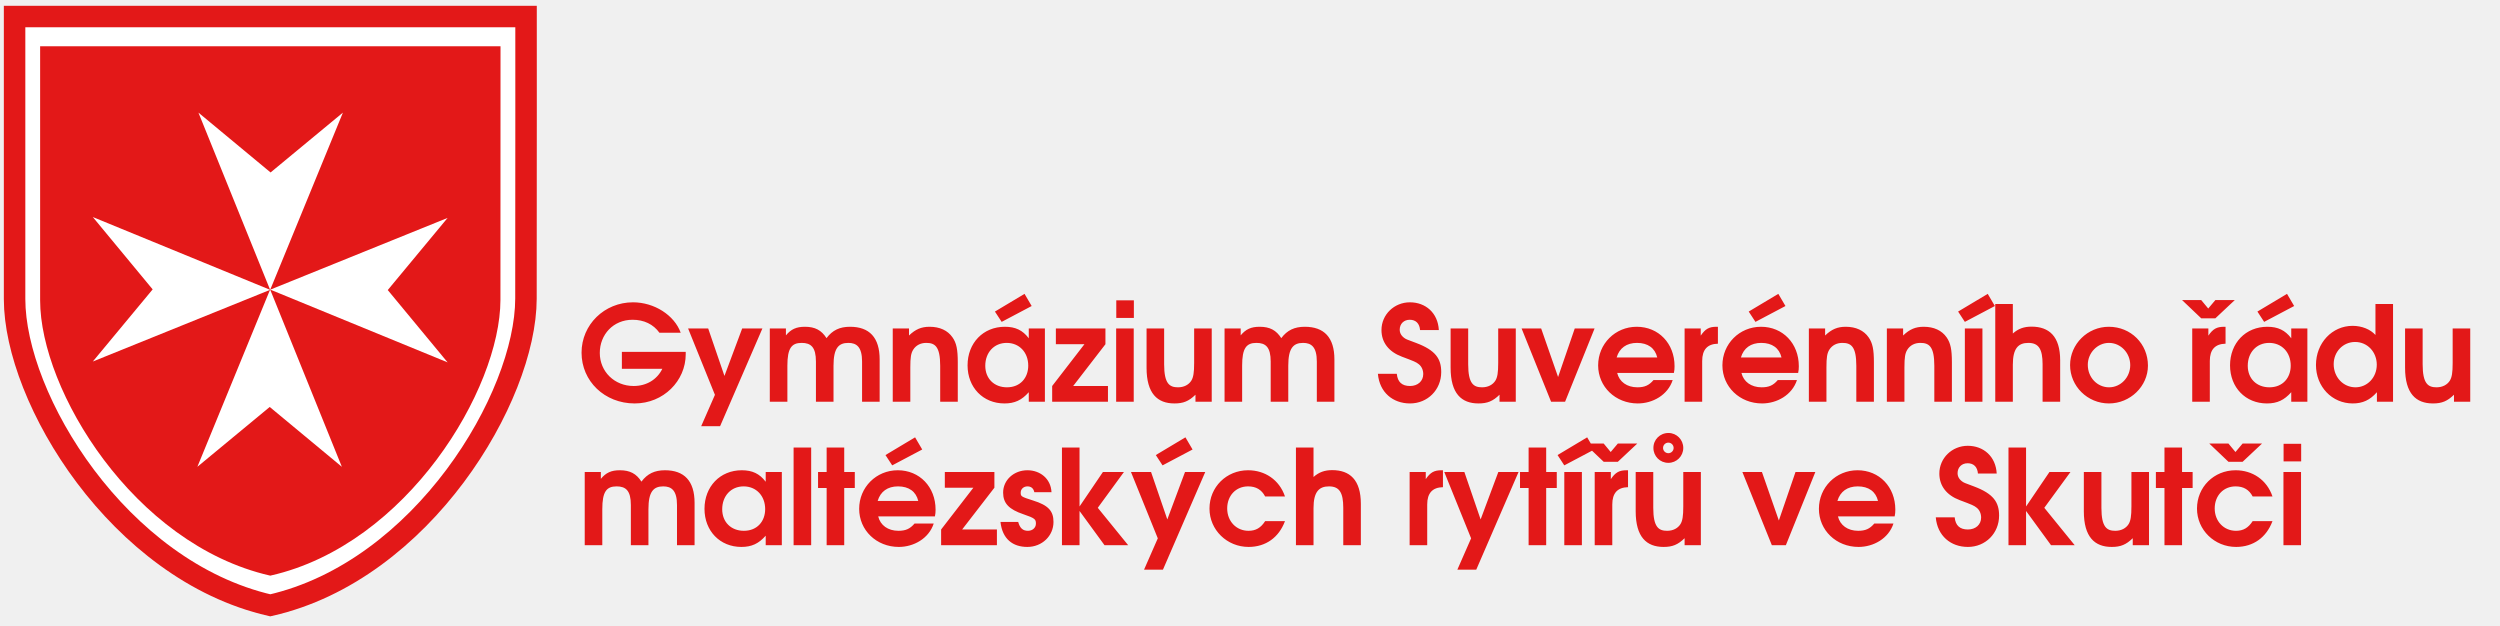
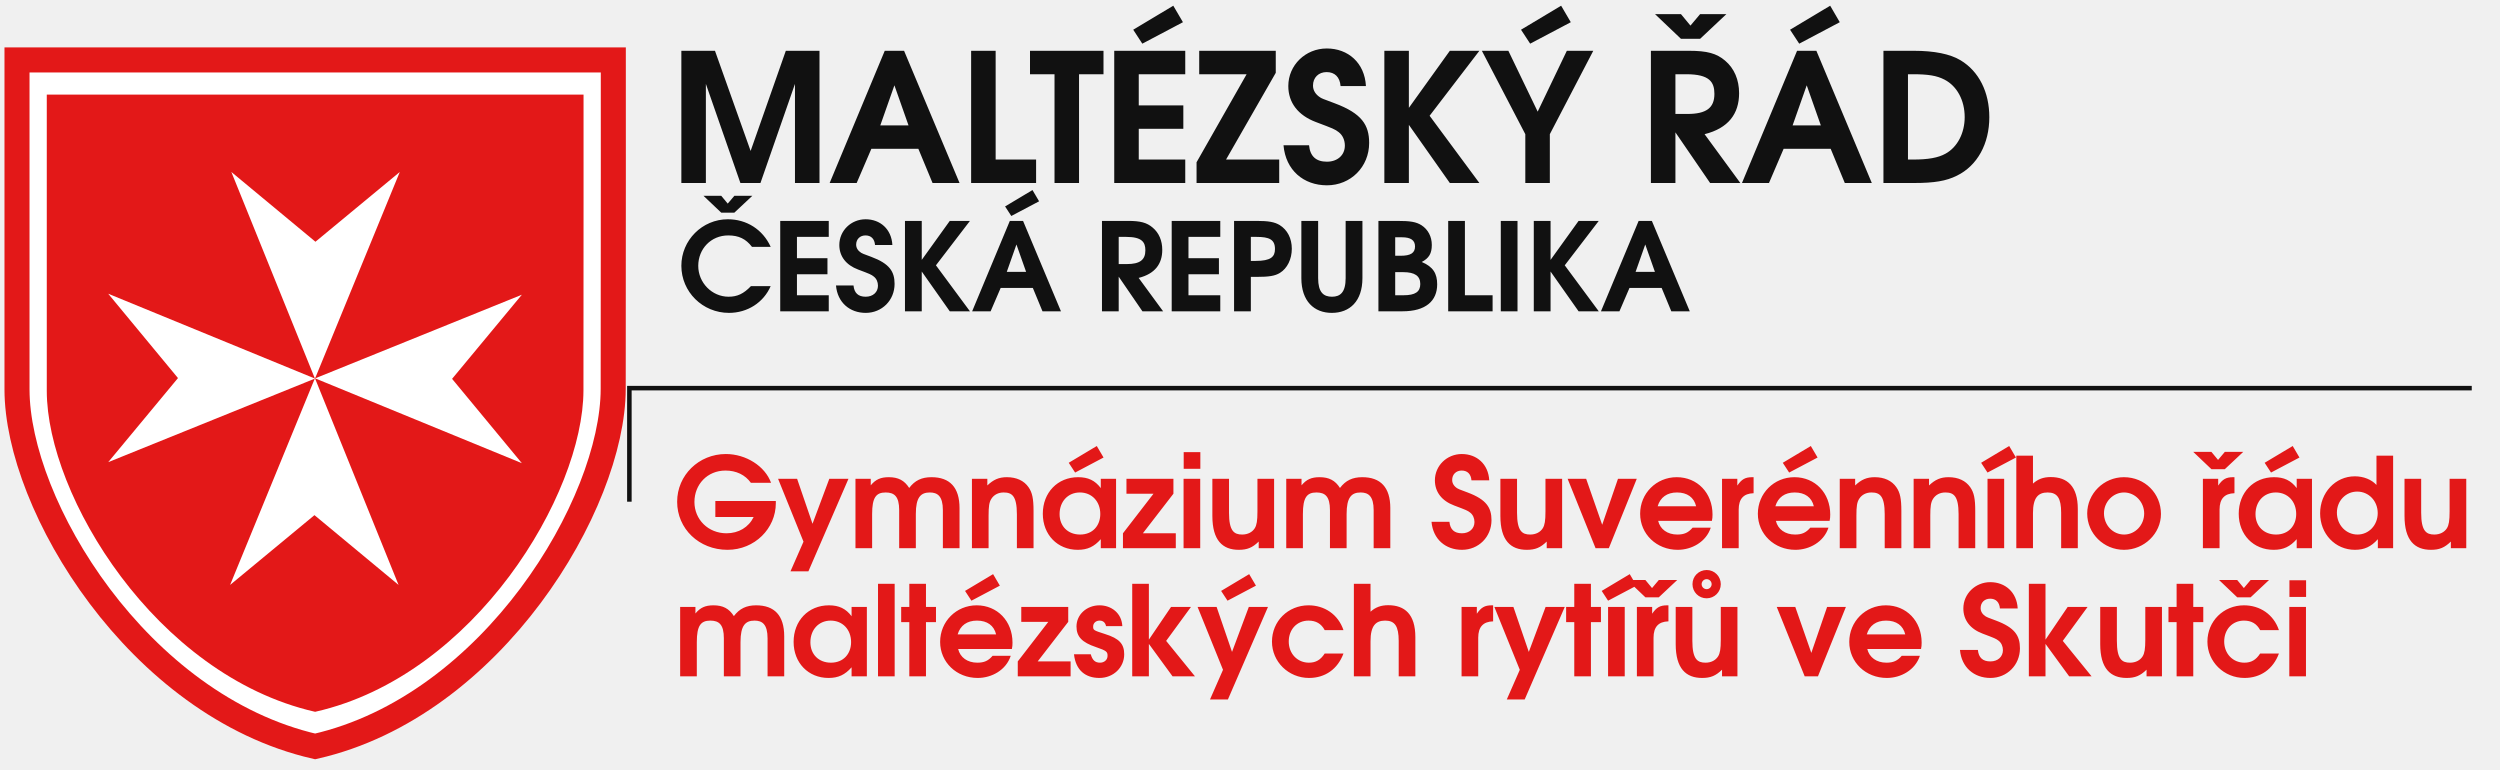
- <svg xmlns="http://www.w3.org/2000/svg" viewBox="-1 -1 515.9 129.0" width="515.9" height="129.0">
+ <svg xmlns="http://www.w3.org/2000/svg" viewBox="-1 -8.2 442.5 136.2" width="442.5" height="136.2">
  <g transform="translate(-113.9 -228.2)">
    <path fill-rule="nonzero" fill="#ffffff" d="M 168.676 352.117 C 200.066 344.965 221.41 309.176 221.438 288.828 C 221.473 264.148 221.457 230.609 221.457 230.609 L 115.91 230.609 C 115.91 230.609 115.902 263.938 115.91 288.914 C 115.914 309.434 137.352 344.914 168.676 352.117 " />
    <path fill="none" stroke-width="4.439" stroke-linejoin="miter" stroke="#e31818" d="M 0.001 -0.001 C 31.43 7.16 52.799 42.992 52.827 63.365 C 52.862 88.074 52.846 121.654 52.846 121.654 L -52.829 121.654 C -52.829 121.654 -52.837 88.285 -52.829 63.279 C -52.825 42.734 -31.361 7.21 0.001 -0.001 Z M 0.001 -0.001 " transform="matrix(0.998785, 0, 0, -0.998785, 168.6748, 352.1157)" />
    <path fill-rule="nonzero" fill="#e31818" d="M 168.676 345.535 C 196.668 339.16 215.699 307.246 215.727 289.102 C 215.754 267.094 215.742 237.188 215.742 237.188 L 121.625 237.188 C 121.625 237.188 121.621 266.91 121.625 289.184 C 121.633 307.477 140.746 339.113 168.676 345.535 " />
    <path fill="none" stroke-width="0.89" stroke-linejoin="miter" stroke="#e31818" d="M -0.001 0.002 C 28.025 6.384 47.08 38.337 47.107 56.504 C 47.134 78.538 47.123 108.481 47.123 108.481 L -47.109 108.481 C -47.109 108.481 -47.113 78.722 -47.109 56.422 C -47.101 38.106 -27.965 6.431 -0.001 0.002 Z M -0.001 0.002 " transform="matrix(0.998785, 0, 0, -0.998785, 168.6768, 345.5367)" />
    <path fill-rule="nonzero" fill="#ffffff" d="M 168.645 286.941 L 153.629 323.531 L 168.559 311.18 L 183.445 323.531 L 168.645 286.941 " />
    <path fill-rule="nonzero" fill="#ffffff" d="M 168.648 287.027 L 183.664 250.438 L 168.734 262.789 L 153.848 250.438 L 168.648 287.027 " />
    <path fill-rule="nonzero" fill="#ffffff" d="M 168.68 286.969 L 205.27 301.984 L 192.918 287.055 L 205.27 272.164 L 168.68 286.969 " />
    <path fill-rule="nonzero" fill="#ffffff" d="M 168.645 287.008 L 132.051 271.988 L 144.402 286.918 L 132.051 301.805 L 168.645 287.008 " />
  </g>
-   <path fill="#e31818" d="M119.008 71.779C119.008 77.672 123.782 82.255 129.975 82.255C135.922 82.255 140.505 77.59 140.505 72.106V71.615H127.329V75.107H135.677C134.585 77.344 132.403 78.654 129.757 78.654C125.801 78.654 122.773 75.68 122.773 71.834C122.773 68.042 125.556 64.986 129.539 64.986C131.885 64.986 133.822 65.914 135.076 67.66H139.468C138.159 64.032 134.012 61.385 129.62 61.385C123.728 61.385 119.008 65.996 119.008 71.779Z M140.996 66.787 146.534 80.481 143.697 86.947H147.598L156.328 66.787H152.154L148.498 76.58L145.143 66.787Z M157.855 81.9H161.484V74.453C161.484 70.879 162.329 69.76 164.43 69.76C166.339 69.76 167.376 70.633 167.376 73.607V81.9H171.004V74.453C171.004 70.852 172.041 69.76 174.06 69.76C175.751 69.76 176.897 70.579 176.897 73.607V81.9H180.525V73.17C180.525 68.642 178.397 66.432 174.414 66.432C172.286 66.432 170.786 67.141 169.558 68.778C168.522 67.141 167.185 66.432 165.112 66.432C163.339 66.432 162.247 66.923 161.183 68.205V66.787H157.855Z M183.226 81.9H186.854V74.78C186.854 72.761 186.99 71.888 187.454 71.152C188.027 70.251 188.982 69.76 190.128 69.76C191.928 69.76 193.019 70.47 193.019 74.507V81.9H196.648V73.798C196.648 71.097 196.375 69.788 195.556 68.615C194.574 67.196 192.937 66.432 190.837 66.432C189.118 66.432 187.918 66.951 186.581 68.233V66.787H183.226Z M198.666 74.398C198.666 78.954 201.858 82.255 206.277 82.255C208.405 82.255 209.851 81.573 211.297 79.936V81.9H214.625V66.787H211.297V68.806C210.042 67.141 208.542 66.432 206.359 66.432C201.885 66.432 198.666 69.788 198.666 74.398ZM202.322 74.48C202.322 71.725 204.15 69.76 206.741 69.76C209.333 69.76 211.188 71.697 211.188 74.453C211.188 76.962 209.551 78.926 206.796 78.926C204.15 78.926 202.322 77.126 202.322 74.48ZM204.313 63.295 205.705 65.423 211.897 62.149 210.424 59.639Z M216.126 81.9H227.638V78.654H220.463L227.119 70.033V66.787H216.889V70.033H222.782L216.126 78.654Z M229.329 81.9H232.957V66.787H229.329ZM229.356 64.604H232.985V60.976H229.356Z M235.604 74.889C235.604 80.209 237.841 82.255 241.36 82.255C243.187 82.255 244.333 81.791 245.697 80.454V81.9H249.053V66.787H245.424V73.907C245.424 75.926 245.261 76.853 244.852 77.535C244.306 78.408 243.324 78.926 242.096 78.926C240.35 78.926 239.232 78.19 239.232 74.18V66.787H235.604Z M251.699 81.9H255.327V74.453C255.327 70.879 256.173 69.76 258.273 69.76C260.183 69.76 261.22 70.633 261.22 73.607V81.9H264.848V74.453C264.848 70.852 265.885 69.76 267.903 69.76C269.595 69.76 270.74 70.579 270.74 73.607V81.9H274.369V73.17C274.369 68.642 272.241 66.432 268.258 66.432C266.13 66.432 264.63 67.141 263.402 68.778C262.365 67.141 261.029 66.432 258.955 66.432C257.182 66.432 256.091 66.923 255.027 68.205V66.787H251.699Z  M283.344 76.144C283.671 79.963 286.426 82.255 289.973 82.255C293.601 82.255 296.411 79.445 296.411 75.789C296.411 73.061 295.292 71.288 291.2 69.76C289.291 69.051 289.236 69.024 288.963 68.86C288.227 68.396 287.845 67.769 287.845 67.032C287.845 65.832 288.691 64.986 289.918 64.986C291.173 64.986 291.937 65.75 292.046 67.114H295.92C295.729 63.568 293.192 61.385 289.946 61.385C286.699 61.385 284.08 63.922 284.08 67.114C284.08 69.651 285.581 71.588 288.281 72.597C290.955 73.607 291.173 73.689 291.773 74.152C292.373 74.616 292.701 75.38 292.701 76.198C292.701 77.644 291.582 78.654 289.973 78.654C288.309 78.654 287.409 77.835 287.245 76.144Z M298.348 74.889C298.348 80.209 300.585 82.255 304.104 82.255C305.932 82.255 307.077 81.791 308.441 80.454V81.9H311.797V66.787H308.169V73.907C308.169 75.926 308.005 76.853 307.596 77.535C307.05 78.408 306.068 78.926 304.841 78.926C303.095 78.926 301.976 78.19 301.976 74.18V66.787H298.348Z M312.997 66.787 319.081 81.9H321.972L328.056 66.787H323.964L320.527 76.799L317.035 66.787Z M328.792 74.398C328.792 78.817 332.366 82.255 336.976 82.255C340.032 82.255 343.169 80.536 344.178 77.426H340.223C339.295 78.517 338.395 78.926 336.895 78.926C334.739 78.926 333.157 77.781 332.721 75.953H344.424C344.533 75.435 344.56 75.107 344.56 74.562C344.56 69.869 341.259 66.432 336.758 66.432C332.312 66.432 328.792 69.951 328.792 74.398ZM332.612 72.761C333.185 70.824 334.658 69.76 336.813 69.76C339.05 69.76 340.523 70.824 340.987 72.761Z M346.634 81.9H350.262V73.498C350.262 71.152 351.326 69.979 353.508 69.924V66.432H353.235C351.68 66.432 350.917 66.869 349.962 68.26V66.787H346.634Z M354.436 74.398C354.436 78.817 358.009 82.255 362.62 82.255C365.675 82.255 368.812 80.536 369.822 77.426H365.866C364.939 78.517 364.038 78.926 362.538 78.926C360.383 78.926 358.801 77.781 358.364 75.953H370.067C370.176 75.435 370.204 75.107 370.204 74.562C370.204 69.869 366.903 66.432 362.402 66.432C357.955 66.432 354.436 69.951 354.436 74.398ZM358.255 72.761C358.828 70.824 360.301 69.76 362.456 69.76C364.693 69.76 366.166 70.824 366.63 72.761ZM359.864 63.295 361.256 65.423 367.448 62.149 365.975 59.639Z M372.277 81.9H375.905V74.78C375.905 72.761 376.042 71.888 376.505 71.152C377.078 70.251 378.033 69.76 379.179 69.76C380.979 69.76 382.07 70.47 382.07 74.507V81.9H385.699V73.798C385.699 71.097 385.426 69.788 384.608 68.615C383.625 67.196 381.989 66.432 379.888 66.432C378.169 66.432 376.969 66.951 375.632 68.233V66.787H372.277Z M388.372 81.9H392V74.78C392 72.761 392.137 71.888 392.601 71.152C393.173 70.251 394.128 69.76 395.274 69.76C397.075 69.76 398.166 70.47 398.166 74.507V81.9H401.794V73.798C401.794 71.097 401.521 69.788 400.703 68.615C399.721 67.196 398.084 66.432 395.983 66.432C394.265 66.432 393.064 66.951 391.728 68.233V66.787H388.372Z M403.076 63.295 404.467 65.423 410.66 62.149 409.187 59.639ZM404.467 81.9H408.096V66.787H404.467Z M410.742 81.9H414.37V74.234C414.37 70.906 415.489 69.76 417.562 69.76C419.69 69.76 420.508 71.015 420.508 74.18V81.9H424.136V73.361C424.136 68.396 421.845 66.405 418.217 66.405C416.662 66.405 415.461 66.841 414.37 67.823V61.74H410.742Z M426.182 74.343C426.182 78.708 429.783 82.255 434.203 82.255C438.595 82.255 442.25 78.708 442.25 74.453C442.25 69.951 438.731 66.432 434.175 66.432C429.783 66.432 426.182 70.006 426.182 74.343ZM429.838 74.289C429.838 71.806 431.829 69.76 434.203 69.76C436.631 69.76 438.595 71.834 438.595 74.343C438.595 76.88 436.631 78.926 434.23 78.926C431.775 78.926 429.838 76.88 429.838 74.289Z  M449.289 60.922 453.244 64.686H456.163L460.173 60.922H456.163L454.69 62.668L453.244 60.922ZM451.389 81.9H455.017V73.498C455.017 71.152 456.081 69.979 458.264 69.924V66.432H457.991C456.436 66.432 455.672 66.869 454.717 68.26V66.787H451.389Z M459.191 74.398C459.191 78.954 462.383 82.255 466.803 82.255C468.93 82.255 470.376 81.573 471.822 79.936V81.9H475.15V66.787H471.822V68.806C470.567 67.141 469.067 66.432 466.884 66.432C462.41 66.432 459.191 69.788 459.191 74.398ZM462.847 74.48C462.847 71.725 464.675 69.76 467.266 69.76C469.858 69.76 471.713 71.697 471.713 74.453C471.713 76.962 470.076 78.926 467.321 78.926C464.675 78.926 462.847 77.126 462.847 74.48ZM464.838 63.295 466.23 65.423 472.422 62.149 470.949 59.639Z M476.923 74.316C476.923 78.79 480.224 82.255 484.507 82.255C486.553 82.255 488.054 81.573 489.5 79.936V81.9H492.828V61.74H489.199V68.124C488.136 66.951 486.39 66.241 484.48 66.241C480.252 66.241 476.923 69.788 476.923 74.316ZM480.579 74.152C480.579 71.588 482.516 69.569 484.998 69.569C487.535 69.569 489.472 71.615 489.472 74.262C489.472 76.88 487.535 78.926 485.08 78.926C482.543 78.926 480.579 76.826 480.579 74.152Z M495.31 74.889C495.31 80.209 497.547 82.255 501.066 82.255C502.894 82.255 504.04 81.791 505.404 80.454V81.9H508.759V66.787H505.131V73.907C505.131 75.926 504.967 76.853 504.558 77.535C504.013 78.408 503.03 78.926 501.803 78.926C500.057 78.926 498.938 78.19 498.938 74.18V66.787H495.31Z M119.663 111.51H123.291V104.063C123.291 100.489 124.137 99.37 126.238 99.37C128.147 99.37 129.184 100.243 129.184 103.217V111.51H132.812V104.063C132.812 100.462 133.849 99.37 135.868 99.37C137.559 99.37 138.705 100.189 138.705 103.217V111.51H142.333V102.78C142.333 98.252 140.205 96.042 136.222 96.042C134.094 96.042 132.594 96.751 131.366 98.388C130.33 96.751 128.993 96.042 126.92 96.042C125.146 96.042 124.055 96.533 122.991 97.815V96.397H119.663Z M144.379 104.008C144.379 108.564 147.571 111.865 151.99 111.865C154.118 111.865 155.564 111.183 157.01 109.546V111.51H160.338V96.397H157.01V98.416C155.755 96.751 154.254 96.042 152.072 96.042C147.598 96.042 144.379 99.398 144.379 104.008ZM148.034 104.09C148.034 101.335 149.862 99.37 152.454 99.37C155.045 99.37 156.9 101.307 156.9 104.063C156.9 106.572 155.264 108.536 152.508 108.536C149.862 108.536 148.034 106.736 148.034 104.09Z M162.766 111.51H166.394V91.35H162.766Z M167.813 99.698H169.586V111.51H173.214V99.698H175.396V96.397H173.214V91.35H169.586V96.397H167.813Z M176.297 104.008C176.297 108.427 179.87 111.865 184.481 111.865C187.536 111.865 190.673 110.146 191.683 107.036H187.727C186.799 108.127 185.899 108.536 184.399 108.536C182.244 108.536 180.661 107.391 180.225 105.563H191.928C192.037 105.045 192.065 104.717 192.065 104.172C192.065 99.479 188.764 96.042 184.262 96.042C179.816 96.042 176.297 99.561 176.297 104.008ZM180.116 102.371C180.689 100.434 182.162 99.37 184.317 99.37C186.554 99.37 188.027 100.434 188.491 102.371ZM181.725 92.905 183.117 95.033 189.309 91.759 187.836 89.249Z M193.21 111.51H204.723V108.264H197.548L204.204 99.643V96.397H193.974V99.643H199.867L193.21 108.264Z M205.459 106.709C205.841 110.228 207.996 111.865 210.997 111.865C214.025 111.865 216.398 109.6 216.398 106.709C216.398 104.472 215.362 103.271 212.197 102.289C209.715 101.498 209.633 101.444 209.633 100.653C209.633 99.916 210.233 99.37 211.024 99.37C211.788 99.37 212.279 99.78 212.443 100.571H215.989C215.853 97.734 213.589 96.042 211.024 96.042C208.214 96.042 206.005 98.061 206.005 100.653C206.005 102.862 207.205 104.117 210.206 105.126C212.634 105.945 212.77 106.19 212.77 107.063C212.77 107.909 212.061 108.536 211.133 108.536C210.069 108.536 209.469 107.991 209.115 106.709Z M218.144 111.51H221.773V104.444L226.929 111.51H231.812L225.537 103.79L230.939 96.397H226.601L221.773 103.517V91.35H218.144Z M232.385 96.397 237.922 110.091 235.085 116.557H238.986L247.716 96.397H243.542L239.887 106.19L236.531 96.397ZM237.513 92.905 238.904 95.033 245.097 91.759 243.624 89.249Z M248.589 103.953C248.589 108.346 252.19 111.865 256.664 111.865C260.183 111.865 262.911 109.928 264.166 106.545H260.074C259.174 107.936 258.137 108.536 256.637 108.536C254.127 108.536 252.244 106.572 252.244 103.926C252.244 101.28 254.045 99.37 256.555 99.37C258.192 99.37 259.337 100.052 260.074 101.444H264.166C262.993 97.979 259.992 96.042 256.555 96.042C252.081 96.042 248.589 99.507 248.589 103.953Z M266.43 111.51H270.058V103.844C270.058 100.516 271.177 99.37 273.25 99.37C275.378 99.37 276.196 100.625 276.196 103.79V111.51H279.825V102.971C279.825 98.006 277.533 96.015 273.905 96.015C272.35 96.015 271.15 96.451 270.058 97.433V91.35H266.43Z  M289.891 111.51H293.519V103.108C293.519 100.762 294.583 99.589 296.766 99.534V96.042H296.493C294.938 96.042 294.174 96.479 293.219 97.87V96.397H289.891Z M297.038 96.397 302.576 110.091 299.739 116.557H303.64L312.37 96.397H308.196L304.54 106.19L301.185 96.397Z M312.67 99.698H314.443V111.51H318.071V99.698H320.254V96.397H318.071V91.35H314.443V96.397H312.67Z M320.417 92.905 321.809 95.033 328.001 91.759 326.528 89.249ZM321.809 111.51H325.437V96.397H321.809Z M325.983 90.532 329.938 94.296H332.857L336.867 90.532H332.857L331.384 92.278L329.938 90.532ZM328.083 111.51H331.711V103.108C331.711 100.762 332.775 99.589 334.958 99.534V96.042H334.685C333.13 96.042 332.366 96.479 331.411 97.87V96.397H328.083Z M336.54 104.499C336.54 109.819 338.777 111.865 342.296 111.865C344.124 111.865 345.27 111.401 346.634 110.064V111.51H349.989V96.397H346.361V103.517C346.361 105.536 346.197 106.463 345.788 107.145C345.242 108.018 344.26 108.536 343.033 108.536C341.287 108.536 340.168 107.8 340.168 103.79V96.397H336.54ZM340.196 91.432C340.196 93.15 341.56 94.514 343.278 94.514C344.97 94.514 346.361 93.15 346.361 91.432C346.361 89.74 344.997 88.349 343.305 88.349C341.56 88.349 340.196 89.713 340.196 91.432ZM342.187 91.432C342.187 90.832 342.678 90.341 343.278 90.341C343.878 90.341 344.369 90.832 344.369 91.432C344.369 92.032 343.878 92.523 343.278 92.523C342.678 92.523 342.187 92.032 342.187 91.432Z  M358.555 96.397 364.638 111.51H367.53L373.614 96.397H369.522L366.084 106.409L362.592 96.397Z M374.35 104.008C374.35 108.427 377.924 111.865 382.534 111.865C385.59 111.865 388.727 110.146 389.736 107.036H385.781C384.853 108.127 383.953 108.536 382.452 108.536C380.297 108.536 378.715 107.391 378.279 105.563H389.982C390.091 105.045 390.118 104.717 390.118 104.172C390.118 99.479 386.817 96.042 382.316 96.042C377.869 96.042 374.35 99.561 374.35 104.008ZM378.169 102.371C378.742 100.434 380.215 99.37 382.371 99.37C384.608 99.37 386.081 100.434 386.544 102.371Z  M398.466 105.754C398.793 109.573 401.548 111.865 405.095 111.865C408.723 111.865 411.533 109.055 411.533 105.399C411.533 102.671 410.415 100.898 406.323 99.37C404.413 98.661 404.358 98.634 404.086 98.47C403.349 98.006 402.967 97.379 402.967 96.642C402.967 95.442 403.813 94.596 405.04 94.596C406.295 94.596 407.059 95.36 407.168 96.724H411.042C410.851 93.178 408.314 90.995 405.068 90.995C401.821 90.995 399.202 93.532 399.202 96.724C399.202 99.261 400.703 101.198 403.404 102.207C406.077 103.217 406.295 103.299 406.895 103.762C407.496 104.226 407.823 104.99 407.823 105.808C407.823 107.254 406.704 108.264 405.095 108.264C403.431 108.264 402.531 107.445 402.367 105.754Z M413.47 111.51H417.098V104.444L422.254 111.51H427.137L420.863 103.79L426.264 96.397H421.927L417.098 103.517V91.35H413.47Z M429.02 104.499C429.02 109.819 431.257 111.865 434.776 111.865C436.603 111.865 437.749 111.401 439.113 110.064V111.51H442.469V96.397H438.84V103.517C438.84 105.536 438.677 106.463 438.268 107.145C437.722 108.018 436.74 108.536 435.512 108.536C433.766 108.536 432.648 107.8 432.648 103.79V96.397H429.02Z M443.887 99.698H445.66V111.51H449.289V99.698H451.471V96.397H449.289V91.35H445.66V96.397H443.887Z M452.371 103.953C452.371 108.346 455.972 111.865 460.446 111.865C463.965 111.865 466.693 109.928 467.948 106.545H463.856C462.956 107.936 461.919 108.536 460.419 108.536C457.909 108.536 456.027 106.572 456.027 103.926C456.027 101.28 457.827 99.37 460.337 99.37C461.974 99.37 463.12 100.052 463.856 101.444H467.948C466.775 97.979 463.774 96.042 460.337 96.042C455.863 96.042 452.371 99.507 452.371 103.953ZM454.908 90.532 458.864 94.296H461.783L465.793 90.532H461.783L460.31 92.278L458.864 90.532Z M470.213 111.51H473.841V96.397H470.213ZM470.24 94.214H473.868V90.586H470.24Z" />
+   <path fill="#111111" d="M119.6 24.19H123.94V6.65L130.05 24.19H133.6L139.71 6.65V24.19H144.05V0.79H138.09L131.86 18.52L125.55 0.79H119.6ZM145.85 24.19H150.63L153.23 18.14H161.55L164.06 24.19H168.84L159.02 0.79H155.6ZM154.81 14 157.31 6.9 159.81 14ZM170.89 24.19H182.39V20.04H175.23V0.79H170.89ZM181.31 4.94H185.65V24.19H189.99V4.94H194.32V0.79H181.31ZM196.22 24.19H208.79V20.04H200.56V14.6H208.45V10.45H200.56V4.94H208.79V0.79H196.22ZM199.58 -2.94 201.19 -0.47 208.38 -4.27 206.67 -7.19ZM210.79 24.19H225.42V20.04H216.01L224.81 4.69V0.79H211.26V4.94H219.65L210.79 20.52ZM226.18 17.51C226.56 21.94 229.75 24.6 233.87 24.6C238.08 24.6 241.34 21.34 241.34 17.1C241.34 13.93 240.04 11.88 235.29 10.1C233.08 9.28 233.02 9.25 232.7 9.06C231.84 8.52 231.4 7.79 231.4 6.94C231.4 5.54 232.38 4.56 233.81 4.56C235.26 4.56 236.15 5.45 236.28 7.03H240.77C240.55 2.92 237.61 0.38 233.84 0.38C230.07 0.38 227.03 3.33 227.03 7.03C227.03 9.98 228.77 12.22 231.91 13.4C235.01 14.57 235.26 14.66 235.96 15.2C236.66 15.74 237.04 16.62 237.04 17.57C237.04 19.25 235.74 20.42 233.87 20.42C231.94 20.42 230.89 19.47 230.7 17.51ZM244.03 24.19H248.37V13.9L255.62 24.19H260.85L252.04 12.29L260.85 0.79H255.62L248.37 10.89V0.79H244.03ZM261.29 0.79 268.98 15.55V24.19H273.32V15.55L281.01 0.79H276.33L271.17 11.56L265.98 0.79ZM268.22 -2.94 269.84 -0.47 277.03 -4.27 275.32 -7.19ZM291.21 24.19H295.55V15.23L301.69 24.19H307.04L300.71 15.55C304.92 14.5 306.82 11.94 306.82 8.3C306.82 5.92 305.96 3.9 304.35 2.54C302.83 1.24 301.15 0.79 297.95 0.79H291.21ZM291.94 -5.7 296.53 -1.33H299.92L304.57 -5.7H299.92L298.21 -3.67L296.53 -5.7ZM295.55 11.97V4.94H297.48C301.6 4.94 302.45 6.33 302.45 8.42C302.45 10.89 301.03 11.97 297.67 11.97ZM307.33 24.19H312.11L314.7 18.14H323.03L325.53 24.19H330.31L320.5 0.79H317.08ZM315.84 -2.94 317.46 -0.47 324.64 -4.27 322.94 -7.19ZM316.29 14 318.79 6.9 321.29 14ZM332.37 24.19H337.82C341.36 24.19 343.48 23.84 345.38 22.89C348.99 21.12 351.11 17.26 351.11 12.54C351.11 8.11 349.28 4.43 346.02 2.47C344.18 1.36 341.39 0.79 337.72 0.79H332.37ZM336.71 20.04V4.94H337.56C340.32 4.94 341.81 5.19 343.17 5.89C345.38 7.03 346.75 9.53 346.75 12.54C346.75 15.36 345.45 17.86 343.36 19C342.06 19.73 340.25 20.04 337.66 20.04Z M119.6 38.84C119.6 43.45 123.35 47.18 128.03 47.18C131.29 47.18 134.15 45.36 135.41 42.44H131.92C130.62 43.8 129.5 44.32 127.96 44.32C125.02 44.32 122.59 41.85 122.59 38.86C122.59 35.85 124.84 33.47 127.9 33.47C129.76 33.47 131.01 34.08 132.1 35.49H135.41C134 32.39 131.12 30.61 127.83 30.61C123.3 30.61 119.6 34.32 119.6 38.84ZM123.52 26.46 126.66 29.44H128.98L132.16 26.46H128.98L127.81 27.84L126.66 26.46ZM137.1 46.9H145.69V44.06H140.06V40.34H145.46V37.5H140.06V33.73H145.69V30.9H137.1ZM146.97 42.33C147.23 45.36 149.42 47.18 152.23 47.18C155.11 47.18 157.34 44.95 157.34 42.05C157.34 39.88 156.46 38.47 153.21 37.26C151.69 36.7 151.65 36.68 151.43 36.55C150.85 36.18 150.54 35.68 150.54 35.1C150.54 34.14 151.22 33.47 152.19 33.47C153.19 33.47 153.79 34.08 153.88 35.16H156.95C156.8 32.35 154.79 30.61 152.21 30.61C149.64 30.61 147.56 32.63 147.56 35.16C147.56 37.17 148.75 38.71 150.89 39.51C153.01 40.31 153.19 40.38 153.66 40.75C154.14 41.12 154.4 41.72 154.4 42.37C154.4 43.52 153.51 44.32 152.23 44.32C150.91 44.32 150.2 43.67 150.07 42.33ZM159.18 46.9H162.15V39.86L167.11 46.9H170.68L164.66 38.76L170.68 30.9H167.11L162.15 37.8V30.9H159.18ZM171.07 46.9H174.34L176.12 42.76H181.81L183.52 46.9H186.79L180.08 30.9H177.74ZM176.9 28.34 178 30.03 182.92 27.43 181.75 25.44ZM177.2 39.92 178.91 35.07 180.62 39.92ZM194.05 46.9H197.01V40.77L201.21 46.9H204.87L200.54 40.99C203.42 40.27 204.72 38.52 204.72 36.03C204.72 34.4 204.14 33.02 203.03 32.09C201.99 31.2 200.85 30.9 198.66 30.9H194.05ZM197.01 38.54V33.73H198.33C201.15 33.73 201.73 34.68 201.73 36.11C201.73 37.8 200.76 38.54 198.46 38.54ZM206.39 46.9H214.99V44.06H209.36V40.34H214.75V37.5H209.36V33.73H214.99V30.9H206.39ZM217.43 46.9H220.4V40.81H221.35C223.63 40.81 224.67 40.64 225.55 40.1C226.85 39.3 227.65 37.67 227.65 35.83C227.65 33.99 226.87 32.48 225.49 31.63C224.58 31.09 223.52 30.9 221.4 30.9H217.43ZM220.4 37.98V33.73H221.4C223.67 33.73 224.67 34.19 224.67 35.88C224.67 37.26 223.93 37.98 221.27 37.98ZM229.34 41.03C229.34 45.1 231.59 47.18 234.73 47.18C237.9 47.18 240.15 45.12 240.15 41.03V30.9H237.18V41.03C237.18 43.54 236.23 44.32 234.76 44.32C233.24 44.32 232.31 43.52 232.31 41.03V30.9H229.34ZM242.98 46.9H247.25C251.36 46.9 253.38 45.06 253.38 42.13C253.38 40.23 252.68 39.02 250.65 38.17C251.93 37.5 252.43 36.66 252.43 35.16C252.43 33.67 251.75 32.41 250.61 31.67C249.65 31.07 248.66 30.9 246.28 30.9H242.98ZM245.95 44.06V39.97H247.36C249.42 39.97 250.39 40.64 250.39 42.07C250.39 43.45 249.5 44.06 247.42 44.06ZM245.95 37.07V33.8H247.16C248.7 33.8 249.46 34.32 249.46 35.42C249.46 36.57 248.7 37.07 246.9 37.07ZM255.33 46.9H263.19V44.06H258.29V30.9H255.33ZM264.64 46.9H267.6V30.9H264.64ZM270.48 46.9H273.45V39.86L278.41 46.9H281.98L275.96 38.76L281.98 30.9H278.41L273.45 37.8V30.9H270.48ZM282.37 46.9H285.64L287.42 42.76H293.11L294.82 46.9H298.09L291.38 30.9H289.04ZM288.5 39.92 290.21 35.07 291.92 39.92Z" />
+   <path fill="none" stroke="#111111" stroke-width="0.8" d="M110.4 80.6V60.5H436.5" />
+   <path fill="#e31818" d="M118.855 80.607C118.855 85.394 122.734 89.118 127.765 89.118C132.597 89.118 136.321 85.328 136.321 80.873V80.474H125.615V83.311H132.398C131.511 85.128 129.738 86.192 127.588 86.192C124.374 86.192 121.914 83.776 121.914 80.651C121.914 77.57 124.175 75.088 127.411 75.088C129.317 75.088 130.891 75.841 131.91 77.26H135.479C134.415 74.312 131.046 72.162 127.477 72.162C122.69 72.162 118.855 75.908 118.855 80.607Z M136.72 76.551 141.22 87.677 138.914 92.931H142.084L149.177 76.551H145.786L142.815 84.508L140.089 76.551Z M150.418 88.83H153.366V82.779C153.366 79.875 154.053 78.967 155.76 78.967C157.311 78.967 158.154 79.676 158.154 82.092V88.83H161.102V82.779C161.102 79.853 161.944 78.967 163.584 78.967C164.958 78.967 165.889 79.631 165.889 82.092V88.83H168.837V81.737C168.837 78.058 167.108 76.262 163.872 76.262C162.143 76.262 160.924 76.839 159.927 78.169C159.085 76.839 157.998 76.262 156.314 76.262C154.873 76.262 153.987 76.661 153.122 77.703V76.551H150.418Z M171.032 88.83H173.98V83.045C173.98 81.405 174.09 80.695 174.467 80.097C174.933 79.366 175.708 78.967 176.639 78.967C178.102 78.967 178.989 79.543 178.989 82.823V88.83H181.937V82.247C181.937 80.053 181.715 78.989 181.05 78.036C180.252 76.883 178.922 76.262 177.216 76.262C175.819 76.262 174.844 76.684 173.758 77.725V76.551H171.032Z M183.577 82.735C183.577 86.436 186.17 89.118 189.761 89.118C191.49 89.118 192.665 88.564 193.839 87.234V88.83H196.544V76.551H193.839V78.191C192.82 76.839 191.601 76.262 189.828 76.262C186.192 76.262 183.577 78.989 183.577 82.735ZM186.547 82.801C186.547 80.562 188.032 78.967 190.138 78.967C192.244 78.967 193.751 80.54 193.751 82.779C193.751 84.818 192.421 86.414 190.182 86.414C188.032 86.414 186.547 84.951 186.547 82.801ZM188.165 73.713 189.296 75.442 194.327 72.782 193.13 70.743Z M197.763 88.83H207.116V86.192H201.287L206.695 79.188V76.551H198.383V79.188H203.171L197.763 86.192Z M208.491 88.83H211.439V76.551H208.491ZM208.513 74.777H211.461V71.829H208.513Z M213.589 83.134C213.589 87.456 215.406 89.118 218.265 89.118C219.75 89.118 220.681 88.741 221.79 87.655V88.83H224.516V76.551H221.568V82.336C221.568 83.976 221.435 84.729 221.103 85.284C220.659 85.993 219.861 86.414 218.864 86.414C217.445 86.414 216.536 85.816 216.536 82.557V76.551H213.589Z M226.666 88.83H229.614V82.779C229.614 79.875 230.301 78.967 232.008 78.967C233.559 78.967 234.402 79.676 234.402 82.092V88.83H237.35V82.779C237.35 79.853 238.192 78.967 239.832 78.967C241.206 78.967 242.137 79.631 242.137 82.092V88.83H245.085V81.737C245.085 78.058 243.356 76.262 240.12 76.262C238.391 76.262 237.172 76.839 236.175 78.169C235.332 76.839 234.246 76.262 232.562 76.262C231.121 76.262 230.235 76.661 229.37 77.703V76.551H226.666Z  M252.377 84.153C252.643 87.256 254.882 89.118 257.764 89.118C260.712 89.118 262.995 86.835 262.995 83.865C262.995 81.649 262.086 80.208 258.761 78.967C257.209 78.39 257.165 78.368 256.943 78.235C256.345 77.858 256.035 77.348 256.035 76.75C256.035 75.775 256.722 75.088 257.719 75.088C258.739 75.088 259.359 75.708 259.448 76.817H262.596C262.44 73.935 260.379 72.162 257.741 72.162C255.104 72.162 252.976 74.223 252.976 76.817C252.976 78.878 254.195 80.452 256.389 81.272C258.562 82.092 258.739 82.158 259.226 82.535C259.714 82.912 259.98 83.533 259.98 84.197C259.98 85.372 259.071 86.192 257.764 86.192C256.411 86.192 255.68 85.527 255.547 84.153Z M264.568 83.134C264.568 87.456 266.386 89.118 269.245 89.118C270.73 89.118 271.661 88.741 272.769 87.655V88.83H275.496V76.551H272.548V82.336C272.548 83.976 272.415 84.729 272.082 85.284C271.639 85.993 270.841 86.414 269.844 86.414C268.425 86.414 267.516 85.816 267.516 82.557V76.551H264.568Z M276.471 76.551 281.414 88.83H283.763L288.706 76.551H285.381L282.588 84.685L279.751 76.551Z M289.304 82.735C289.304 86.325 292.208 89.118 295.954 89.118C298.436 89.118 300.985 87.722 301.806 85.195H298.592C297.838 86.082 297.107 86.414 295.888 86.414C294.136 86.414 292.851 85.483 292.496 83.998H302.005C302.094 83.577 302.116 83.311 302.116 82.868C302.116 79.055 299.434 76.262 295.777 76.262C292.164 76.262 289.304 79.122 289.304 82.735ZM292.408 81.405C292.873 79.831 294.07 78.967 295.821 78.967C297.639 78.967 298.835 79.831 299.212 81.405Z M303.8 88.83H306.748V82.003C306.748 80.097 307.613 79.144 309.386 79.1V76.262H309.164C307.901 76.262 307.28 76.617 306.505 77.747V76.551H303.8Z M310.14 82.735C310.14 86.325 313.043 89.118 316.789 89.118C319.272 89.118 321.821 87.722 322.641 85.195H319.427C318.673 86.082 317.942 86.414 316.723 86.414C314.972 86.414 313.686 85.483 313.331 83.998H322.84C322.929 83.577 322.951 83.311 322.951 82.868C322.951 79.055 320.269 76.262 316.612 76.262C312.999 76.262 310.14 79.122 310.14 82.735ZM313.243 81.405C313.708 79.831 314.905 78.967 316.656 78.967C318.474 78.967 319.671 79.831 320.047 81.405ZM314.551 73.713 315.681 75.442 320.712 72.782 319.515 70.743Z M324.636 88.83H327.584V83.045C327.584 81.405 327.694 80.695 328.071 80.097C328.537 79.366 329.312 78.967 330.243 78.967C331.706 78.967 332.593 79.543 332.593 82.823V88.83H335.541V82.247C335.541 80.053 335.319 78.989 334.654 78.036C333.856 76.883 332.526 76.262 330.82 76.262C329.423 76.262 328.448 76.684 327.362 77.725V76.551H324.636Z M337.713 88.83H340.661V83.045C340.661 81.405 340.772 80.695 341.149 80.097C341.614 79.366 342.39 78.967 343.321 78.967C344.784 78.967 345.67 79.543 345.67 82.823V88.83H348.618V82.247C348.618 80.053 348.397 78.989 347.732 78.036C346.934 76.883 345.604 76.262 343.897 76.262C342.501 76.262 341.525 76.684 340.439 77.725V76.551H337.713Z M349.66 73.713 350.79 75.442 355.822 72.782 354.625 70.743ZM350.79 88.83H353.738V76.551H350.79Z M355.888 88.83H358.836V82.602C358.836 79.897 359.745 78.967 361.43 78.967C363.159 78.967 363.824 79.986 363.824 82.557V88.83H366.771V81.892C366.771 77.858 364.91 76.24 361.962 76.24C360.698 76.24 359.723 76.595 358.836 77.393V72.45H355.888Z M368.434 82.69C368.434 86.237 371.36 89.118 374.95 89.118C378.519 89.118 381.489 86.237 381.489 82.779C381.489 79.122 378.63 76.262 374.928 76.262C371.36 76.262 368.434 79.166 368.434 82.69ZM371.404 82.646C371.404 80.629 373.022 78.967 374.95 78.967C376.923 78.967 378.519 80.651 378.519 82.69C378.519 84.752 376.923 86.414 374.973 86.414C372.978 86.414 371.404 84.752 371.404 82.646Z  M387.208 71.785 390.422 74.844H392.793L396.052 71.785H392.793L391.596 73.204L390.422 71.785ZM388.914 88.83H391.862V82.003C391.862 80.097 392.727 79.144 394.5 79.1V76.262H394.278C393.015 76.262 392.394 76.617 391.619 77.747V76.551H388.914Z M395.254 82.735C395.254 86.436 397.847 89.118 401.438 89.118C403.167 89.118 404.341 88.564 405.516 87.234V88.83H408.22V76.551H405.516V78.191C404.496 76.839 403.277 76.262 401.504 76.262C397.869 76.262 395.254 78.989 395.254 82.735ZM398.224 82.801C398.224 80.562 399.709 78.967 401.814 78.967C403.92 78.967 405.427 80.54 405.427 82.779C405.427 84.818 404.097 86.414 401.859 86.414C399.709 86.414 398.224 84.951 398.224 82.801ZM399.842 73.713 400.972 75.442 406.004 72.782 404.807 70.743Z M409.661 82.668C409.661 86.303 412.343 89.118 415.823 89.118C417.485 89.118 418.704 88.564 419.879 87.234V88.83H422.583V72.45H419.635V77.637C418.771 76.684 417.352 76.107 415.801 76.107C412.365 76.107 409.661 78.989 409.661 82.668ZM412.631 82.535C412.631 80.452 414.205 78.811 416.222 78.811C418.283 78.811 419.857 80.474 419.857 82.624C419.857 84.752 418.283 86.414 416.288 86.414C414.227 86.414 412.631 84.707 412.631 82.535Z M424.6 83.134C424.6 87.456 426.418 89.118 429.277 89.118C430.762 89.118 431.693 88.741 432.801 87.655V88.83H435.528V76.551H432.58V82.336C432.58 83.976 432.447 84.729 432.114 85.284C431.671 85.993 430.873 86.414 429.875 86.414C428.457 86.414 427.548 85.816 427.548 82.557V76.551H424.6Z M119.387 111.51H122.335V105.459C122.335 102.555 123.022 101.647 124.729 101.647C126.28 101.647 127.123 102.356 127.123 104.772V111.51H130.07V105.459C130.07 102.533 130.913 101.647 132.553 101.647C133.927 101.647 134.858 102.311 134.858 104.772V111.51H137.806V104.417C137.806 100.738 136.077 98.942 132.841 98.942C131.112 98.942 129.893 99.519 128.896 100.849C128.053 99.519 126.967 98.942 125.283 98.942C123.842 98.942 122.955 99.341 122.091 100.383V99.231H119.387Z M139.468 105.415C139.468 109.116 142.062 111.798 145.653 111.798C147.381 111.798 148.556 111.244 149.731 109.914V111.51H152.435V99.231H149.731V100.871C148.711 99.519 147.492 98.942 145.719 98.942C142.084 98.942 139.468 101.669 139.468 105.415ZM142.439 105.481C142.439 103.242 143.924 101.647 146.029 101.647C148.135 101.647 149.642 103.22 149.642 105.459C149.642 107.498 148.312 109.094 146.074 109.094C143.924 109.094 142.439 107.631 142.439 105.481Z M154.408 111.51H157.356V95.13H154.408Z M158.508 101.913H159.949V111.51H162.897V101.913H164.67V99.231H162.897V95.13H159.949V99.231H158.508Z M165.402 105.415C165.402 109.005 168.305 111.798 172.051 111.798C174.534 111.798 177.083 110.402 177.903 107.875H174.689C173.935 108.762 173.204 109.094 171.985 109.094C170.234 109.094 168.948 108.163 168.593 106.678H178.102C178.191 106.257 178.213 105.991 178.213 105.548C178.213 101.735 175.531 98.942 171.874 98.942C168.261 98.942 165.402 101.802 165.402 105.415ZM168.505 104.085C168.97 102.511 170.167 101.647 171.918 101.647C173.736 101.647 174.933 102.511 175.309 104.085ZM169.812 96.393 170.943 98.122 175.974 95.462 174.777 93.423Z M179.144 111.51H188.498V108.872H182.668L188.077 101.868V99.231H179.765V101.868H184.552L179.144 108.872Z M189.096 107.609C189.406 110.468 191.157 111.798 193.596 111.798C196.056 111.798 197.984 109.958 197.984 107.609C197.984 105.791 197.142 104.816 194.571 104.018C192.554 103.375 192.487 103.331 192.487 102.688C192.487 102.09 192.975 101.647 193.618 101.647C194.238 101.647 194.637 101.979 194.77 102.622H197.652C197.541 100.317 195.701 98.942 193.618 98.942C191.335 98.942 189.539 100.583 189.539 102.688C189.539 104.484 190.515 105.503 192.953 106.323C194.926 106.988 195.036 107.188 195.036 107.897C195.036 108.584 194.46 109.094 193.706 109.094C192.842 109.094 192.354 108.651 192.066 107.609Z M199.403 111.51H202.351V105.769L206.54 111.51H210.508L205.41 105.237L209.798 99.231H206.274L202.351 105.016V95.13H199.403Z M210.973 99.231 215.473 110.357 213.167 115.611H216.337L223.43 99.231H220.039L217.068 107.188L214.342 99.231ZM215.14 96.393 216.271 98.122 221.302 95.462 220.105 93.423Z M224.139 105.37C224.139 108.939 227.065 111.798 230.7 111.798C233.559 111.798 235.776 110.224 236.795 107.476H233.471C232.739 108.606 231.897 109.094 230.678 109.094C228.639 109.094 227.109 107.498 227.109 105.348C227.109 103.198 228.572 101.647 230.611 101.647C231.941 101.647 232.872 102.201 233.471 103.331H236.795C235.842 100.516 233.404 98.942 230.611 98.942C226.976 98.942 224.139 101.757 224.139 105.37Z M238.635 111.51H241.583V105.282C241.583 102.577 242.492 101.647 244.176 101.647C245.905 101.647 246.57 102.666 246.57 105.237V111.51H249.518V104.572C249.518 100.538 247.656 98.92 244.708 98.92C243.445 98.92 242.47 99.275 241.583 100.073V95.13H238.635Z  M257.697 111.51H260.645V104.683C260.645 102.777 261.509 101.824 263.283 101.78V98.942H263.061C261.798 98.942 261.177 99.297 260.401 100.427V99.231H257.697Z M263.504 99.231 268.004 110.357 265.699 115.611H268.868L275.961 99.231H272.57L269.6 107.188L266.873 99.231Z M276.205 101.913H277.646V111.51H280.594V101.913H282.367V99.231H280.594V95.13H277.646V99.231H276.205Z M282.5 96.393 283.63 98.122 288.662 95.462 287.465 93.423ZM283.63 111.51H286.578V99.231H283.63Z M287.021 94.465 290.235 97.524H292.607L295.865 94.465H292.607L291.41 95.884L290.235 94.465ZM288.728 111.51H291.676V104.683C291.676 102.777 292.541 101.824 294.314 101.78V98.942H294.092C292.829 98.942 292.208 99.297 291.432 100.427V99.231H288.728Z M295.599 105.814C295.599 110.136 297.417 111.798 300.276 111.798C301.761 111.798 302.692 111.421 303.8 110.335V111.51H306.527V99.231H303.579V105.016C303.579 106.656 303.446 107.409 303.113 107.964C302.67 108.673 301.872 109.094 300.875 109.094C299.456 109.094 298.547 108.496 298.547 105.237V99.231H295.599ZM298.569 95.196C298.569 96.593 299.678 97.701 301.074 97.701C302.448 97.701 303.579 96.593 303.579 95.196C303.579 93.822 302.471 92.692 301.096 92.692C299.678 92.692 298.569 93.8 298.569 95.196ZM300.188 95.196C300.188 94.709 300.587 94.31 301.074 94.31C301.562 94.31 301.961 94.709 301.961 95.196C301.961 95.684 301.562 96.083 301.074 96.083C300.587 96.083 300.188 95.684 300.188 95.196Z  M313.487 99.231 318.429 111.51H320.779L325.722 99.231H322.397L319.604 107.365L316.767 99.231Z M326.32 105.415C326.32 109.005 329.224 111.798 332.97 111.798C335.452 111.798 338.001 110.402 338.821 107.875H335.607C334.854 108.762 334.122 109.094 332.903 109.094C331.152 109.094 329.867 108.163 329.512 106.678H339.021C339.109 106.257 339.132 105.991 339.132 105.548C339.132 101.735 336.45 98.942 332.792 98.942C329.179 98.942 326.32 101.802 326.32 105.415ZM329.423 104.085C329.889 102.511 331.086 101.647 332.837 101.647C334.654 101.647 335.851 102.511 336.228 104.085Z  M345.914 106.833C346.18 109.936 348.419 111.798 351.3 111.798C354.248 111.798 356.531 109.515 356.531 106.545C356.531 104.329 355.622 102.888 352.298 101.647C350.746 101.07 350.702 101.048 350.48 100.915C349.882 100.538 349.571 100.028 349.571 99.43C349.571 98.455 350.258 97.768 351.256 97.768C352.275 97.768 352.896 98.388 352.985 99.497H356.132C355.977 96.615 353.916 94.842 351.278 94.842C348.64 94.842 346.513 96.903 346.513 99.497C346.513 101.558 347.732 103.132 349.926 103.952C352.098 104.772 352.275 104.838 352.763 105.215C353.251 105.592 353.517 106.213 353.517 106.877C353.517 108.052 352.608 108.872 351.3 108.872C349.948 108.872 349.217 108.207 349.084 106.833Z M358.105 111.51H361.053V105.769L365.242 111.51H369.21L364.112 105.237L368.5 99.231H364.976L361.053 105.016V95.13H358.105Z M370.739 105.814C370.739 110.136 372.557 111.798 375.416 111.798C376.901 111.798 377.832 111.421 378.94 110.335V111.51H381.666V99.231H378.718V105.016C378.718 106.656 378.585 107.409 378.253 107.964C377.81 108.673 377.012 109.094 376.014 109.094C374.596 109.094 373.687 108.496 373.687 105.237V99.231H370.739Z M382.819 101.913H384.26V111.51H387.208V101.913H388.981V99.231H387.208V95.13H384.26V99.231H382.819Z M389.712 105.37C389.712 108.939 392.638 111.798 396.273 111.798C399.132 111.798 401.349 110.224 402.369 107.476H399.044C398.312 108.606 397.47 109.094 396.251 109.094C394.212 109.094 392.682 107.498 392.682 105.348C392.682 103.198 394.145 101.647 396.185 101.647C397.514 101.647 398.445 102.201 399.044 103.331H402.369C401.415 100.516 398.977 98.942 396.185 98.942C392.549 98.942 389.712 101.757 389.712 105.37ZM391.774 94.465 394.988 97.524H397.359L400.618 94.465H397.359L396.162 95.884L394.988 94.465Z M404.208 111.51H407.156V99.231H404.208ZM404.23 97.457H407.178V94.509H404.23Z" />
</svg>
